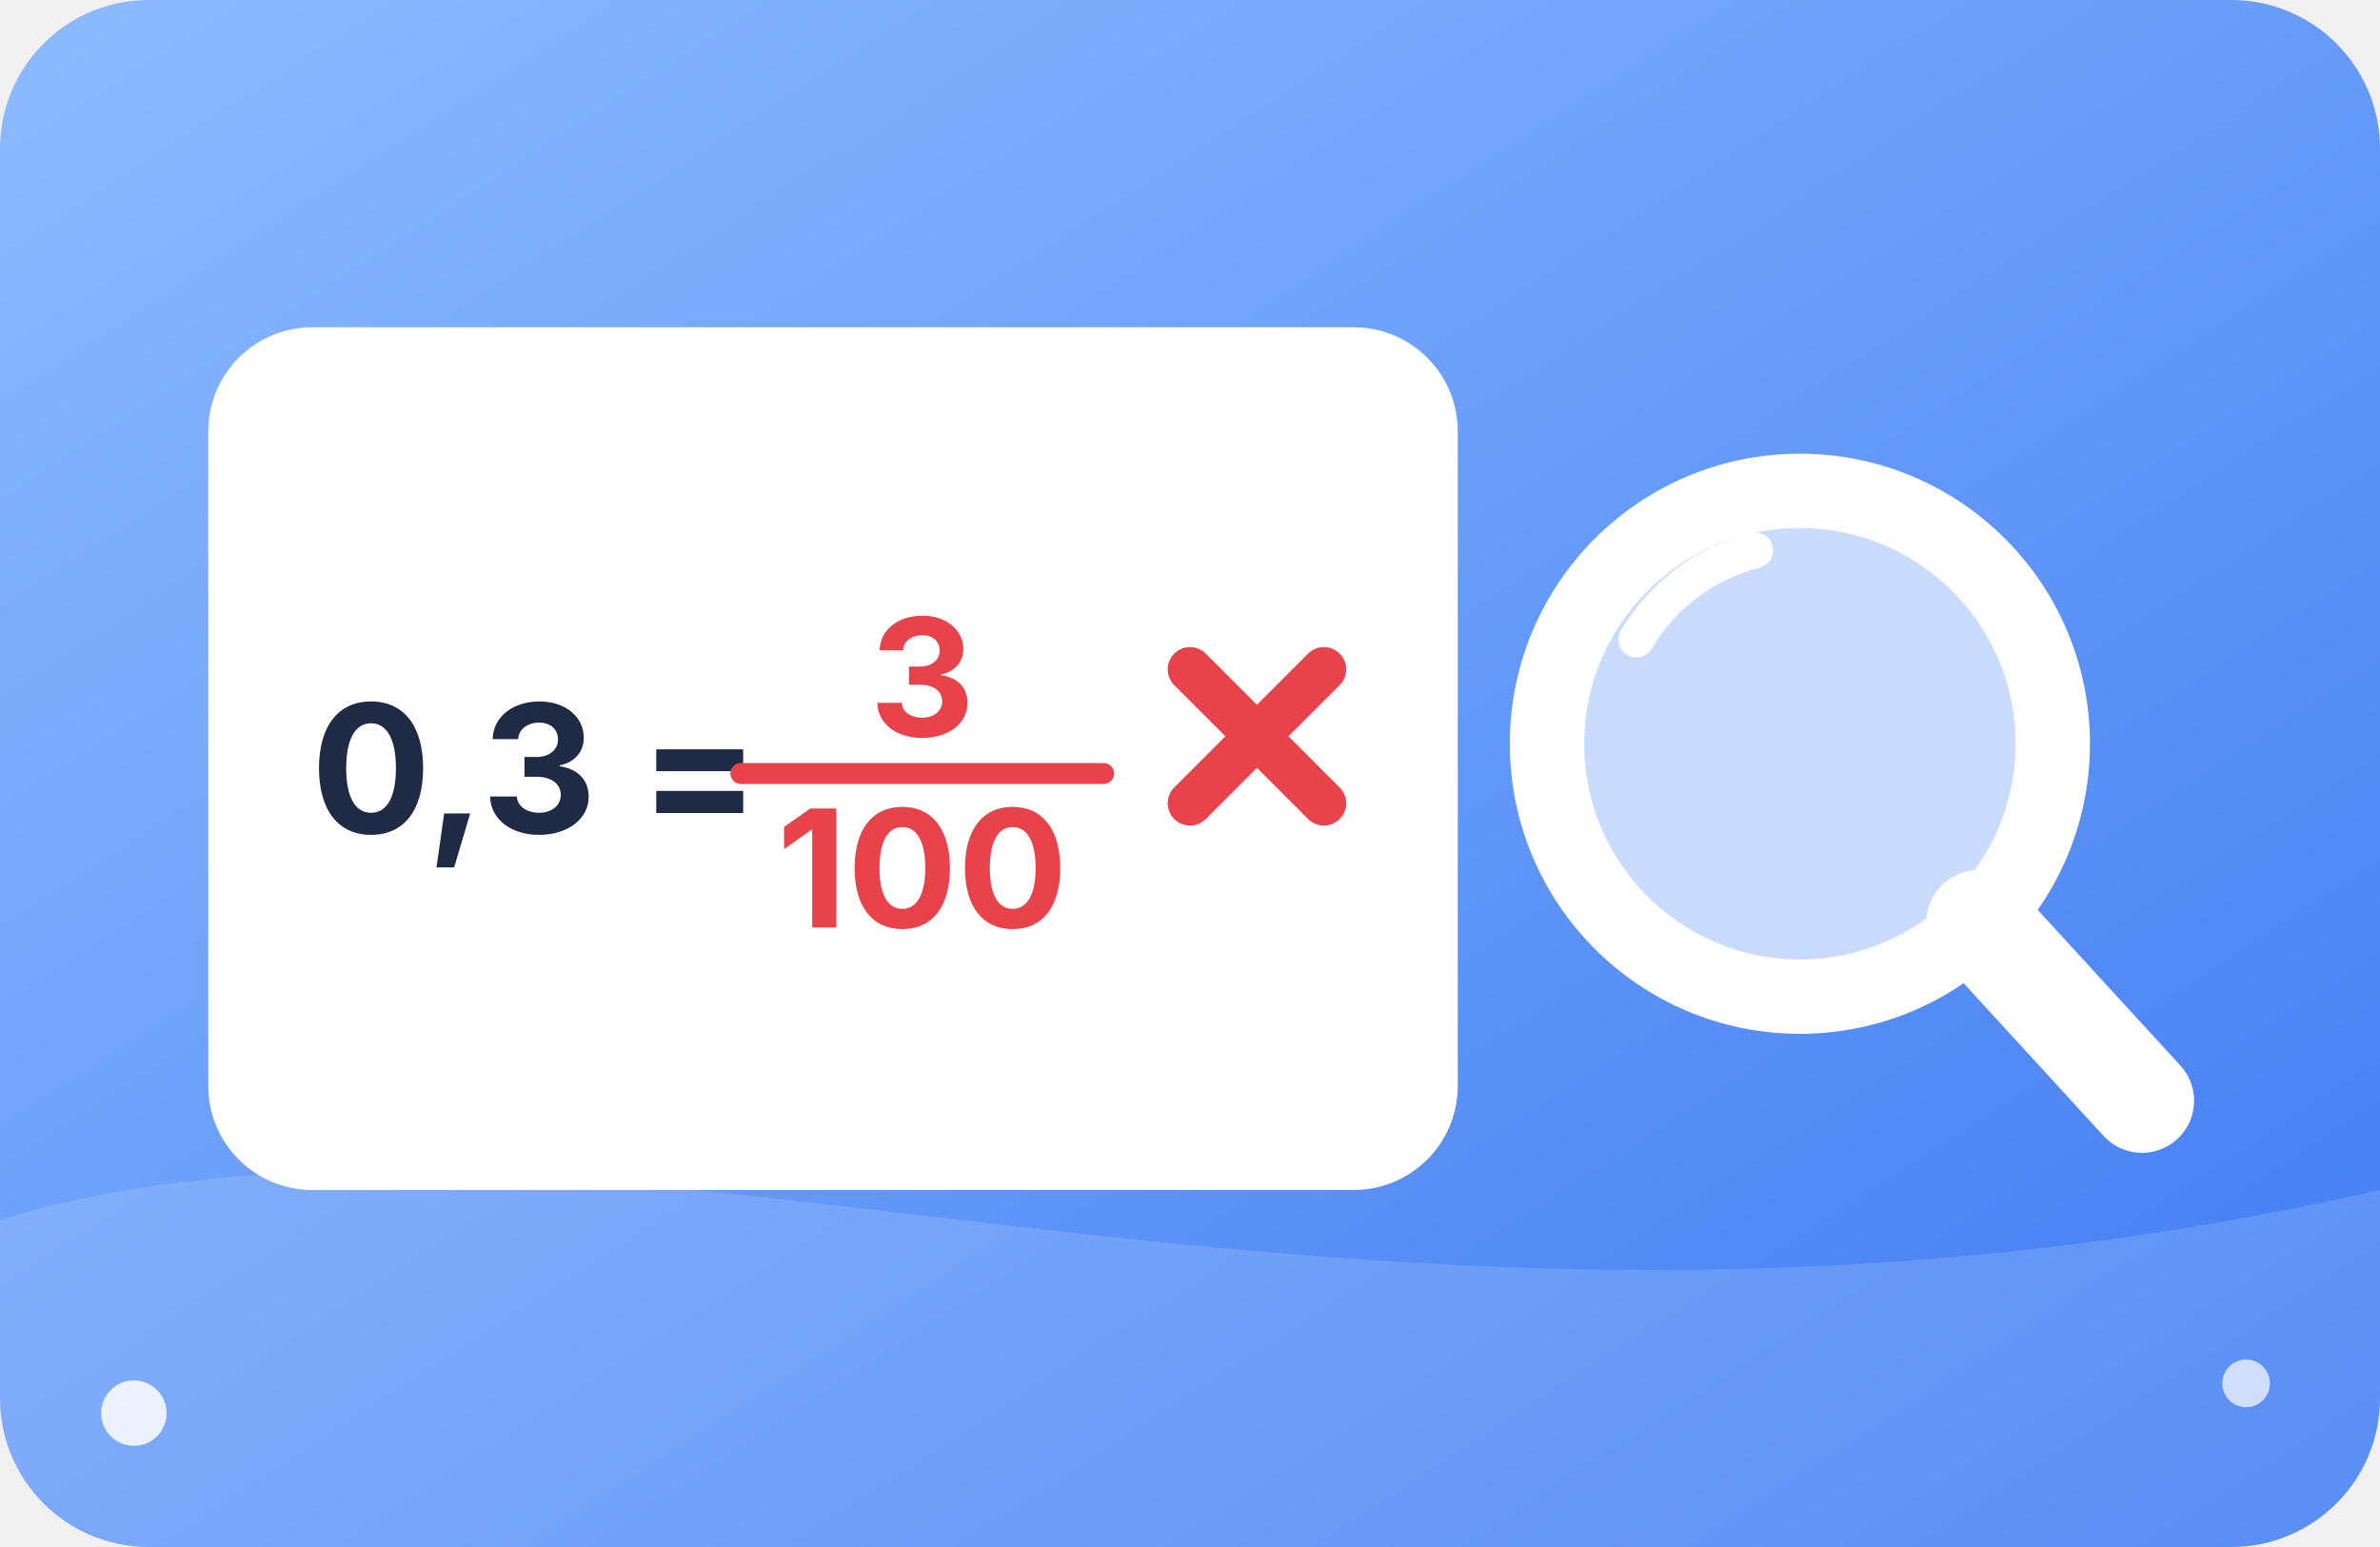
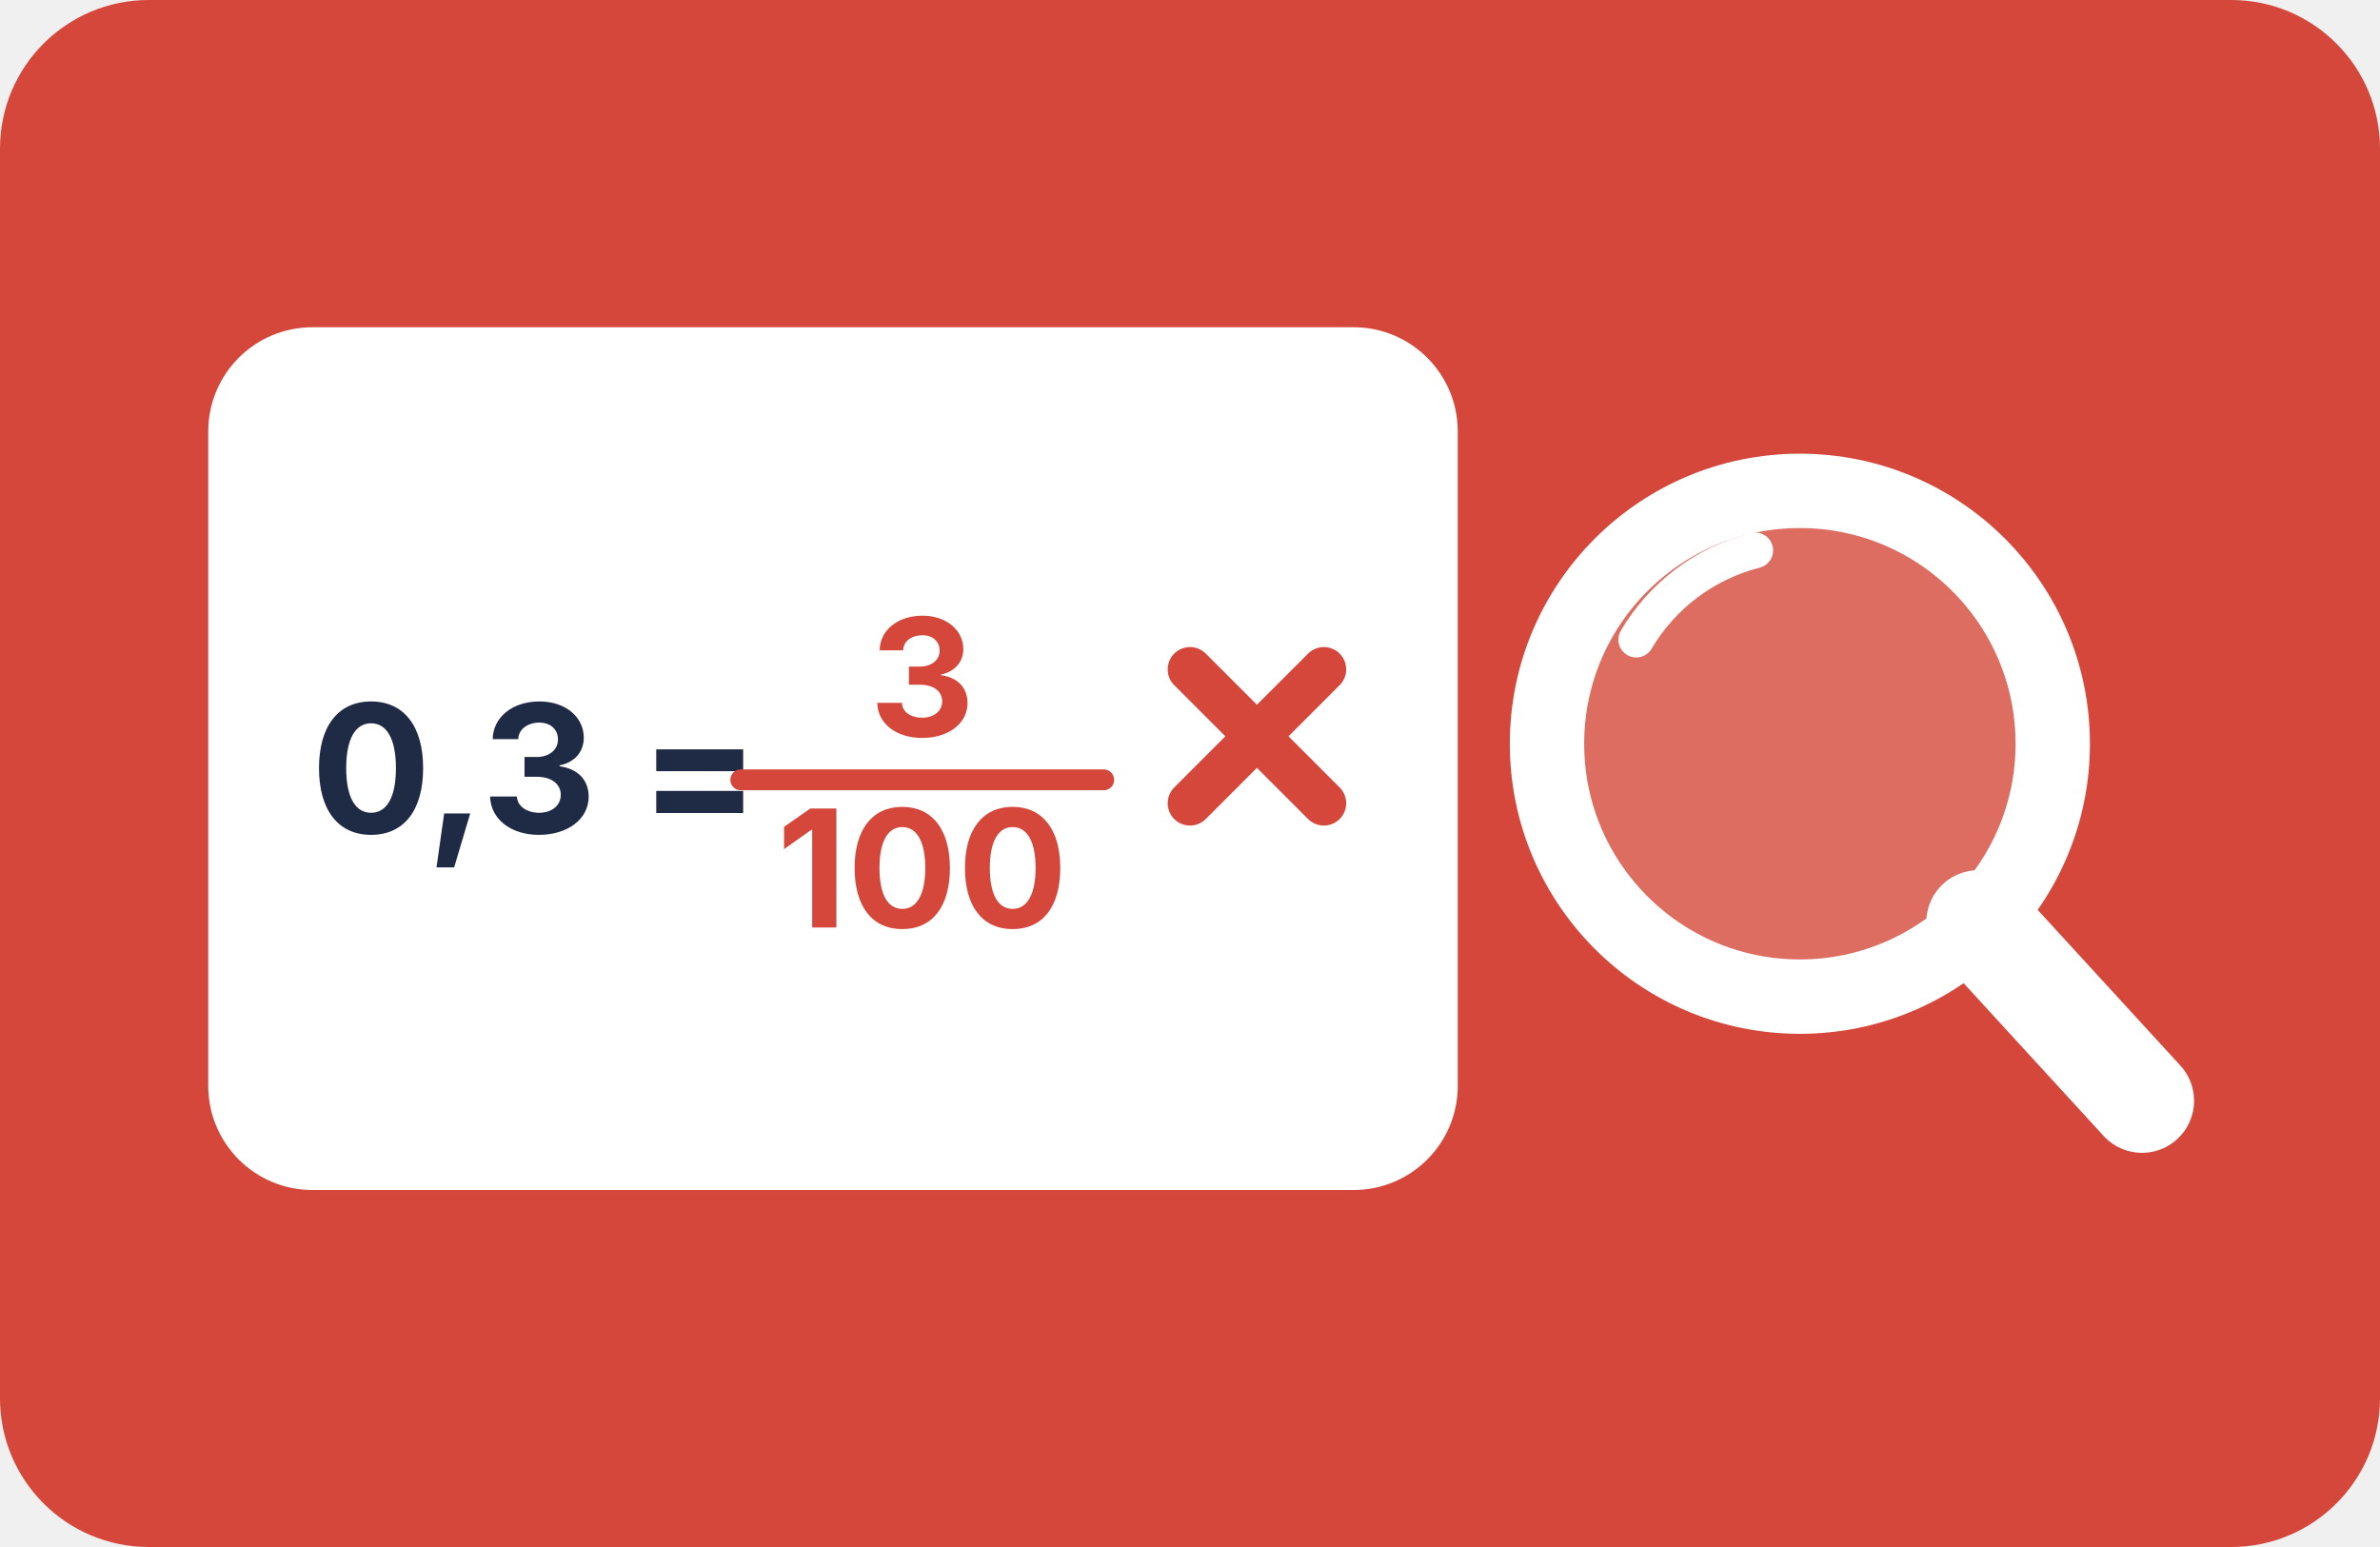
<svg xmlns="http://www.w3.org/2000/svg" viewBox="0 0 160 104" role="img" aria-label="Катаны тап">
  <defs>
-     <linearGradient id="ftg" x1="0" y1="0" x2="1" y2="1">
-       <stop offset="0" stop-color="#8DBBFF" />
-       <stop offset="1" stop-color="#3F7BF2" />
-     </linearGradient>
-     <clipPath id="ftc">
+     <clipPath id="c">
      <rect width="160" height="104" rx="10" />
    </clipPath>
  </defs>
-   <g clip-path="url(#ftc)">
-     <rect width="160" height="104" fill="url(#ftg)" />
-     <path d="M0 82C40 70 90 96 160 80V104H0Z" fill="#fff" opacity=".14" />
+   <g clip-path="url(#c)">
+     <rect width="160" height="104" fill="#D4473A" />
+     <rect x="14" y="22" width="84" height="58" rx="7" fill="#fff" />
+     <text x="36" y="56" font-family="Inter,system-ui,sans-serif" font-weight="700" text-anchor="middle" font-size="12" fill="#1F2A44">0,3 =</text>
+     <text x="62" y="49.5" font-family="Inter,system-ui,sans-serif" font-weight="700" text-anchor="middle" font-size="11" fill="#D4473A">3</text>
+     <text x="62" y="62.35" font-family="Inter,system-ui,sans-serif" font-weight="700" text-anchor="middle" font-size="11" fill="#D4473A">100</text>
+     <path d="M49.8 52.425H74.2" stroke="#D4473A" stroke-width="1.4" stroke-linecap="round" />
+     <path d="M80 45l9 9M89 45l-9 9" stroke="#D4473A" stroke-width="3" stroke-linecap="round" />
+     <circle cx="121" cy="50" r="17" fill="#fff" fill-opacity=".2" stroke="#fff" stroke-width="5" />
+     <path d="M110 43a13 13 0 0 1 8-6" stroke="#fff" stroke-width="2.4" fill="none" stroke-linecap="round" />
+     <path d="M133 62l11 12" stroke="#fff" stroke-width="7" stroke-linecap="round" />
  </g>
-   <circle cx="9" cy="95" r="2.2" fill="#fff" opacity=".85" />
-   <circle cx="151" cy="93" r="1.6" fill="#fff" opacity=".7" />
-   <rect x="14" y="22" width="84" height="58" rx="7" fill="#fff" />
-   <text x="36" y="56" font-family="Inter,system-ui,sans-serif" font-weight="700" text-anchor="middle" font-size="12" fill="#1F2A44">0,3 =</text>
-   <g font-family="Inter,system-ui,sans-serif" font-weight="700" text-anchor="middle" font-size="11" fill="#E8434B">
-     <text x="62" y="49.5">3</text>
-     <text x="62" y="62.35">100</text>
-   </g>
-   <path d="M49.8 52H74.2" stroke="#E8434B" stroke-width="1.4" stroke-linecap="round" />
-   <path d="M80 45l9 9M89 45l-9 9" stroke="#E8434B" stroke-width="3" stroke-linecap="round" />
-   <circle cx="121" cy="50" r="17" fill="#C9DCFF" stroke="#fff" stroke-width="5" />
-   <path d="M110 43a13 13 0 0 1 8-6" stroke="#fff" stroke-width="2.4" fill="none" stroke-linecap="round" />
-   <path d="M133 62l11 12" stroke="#fff" stroke-width="7" stroke-linecap="round" />
</svg>
